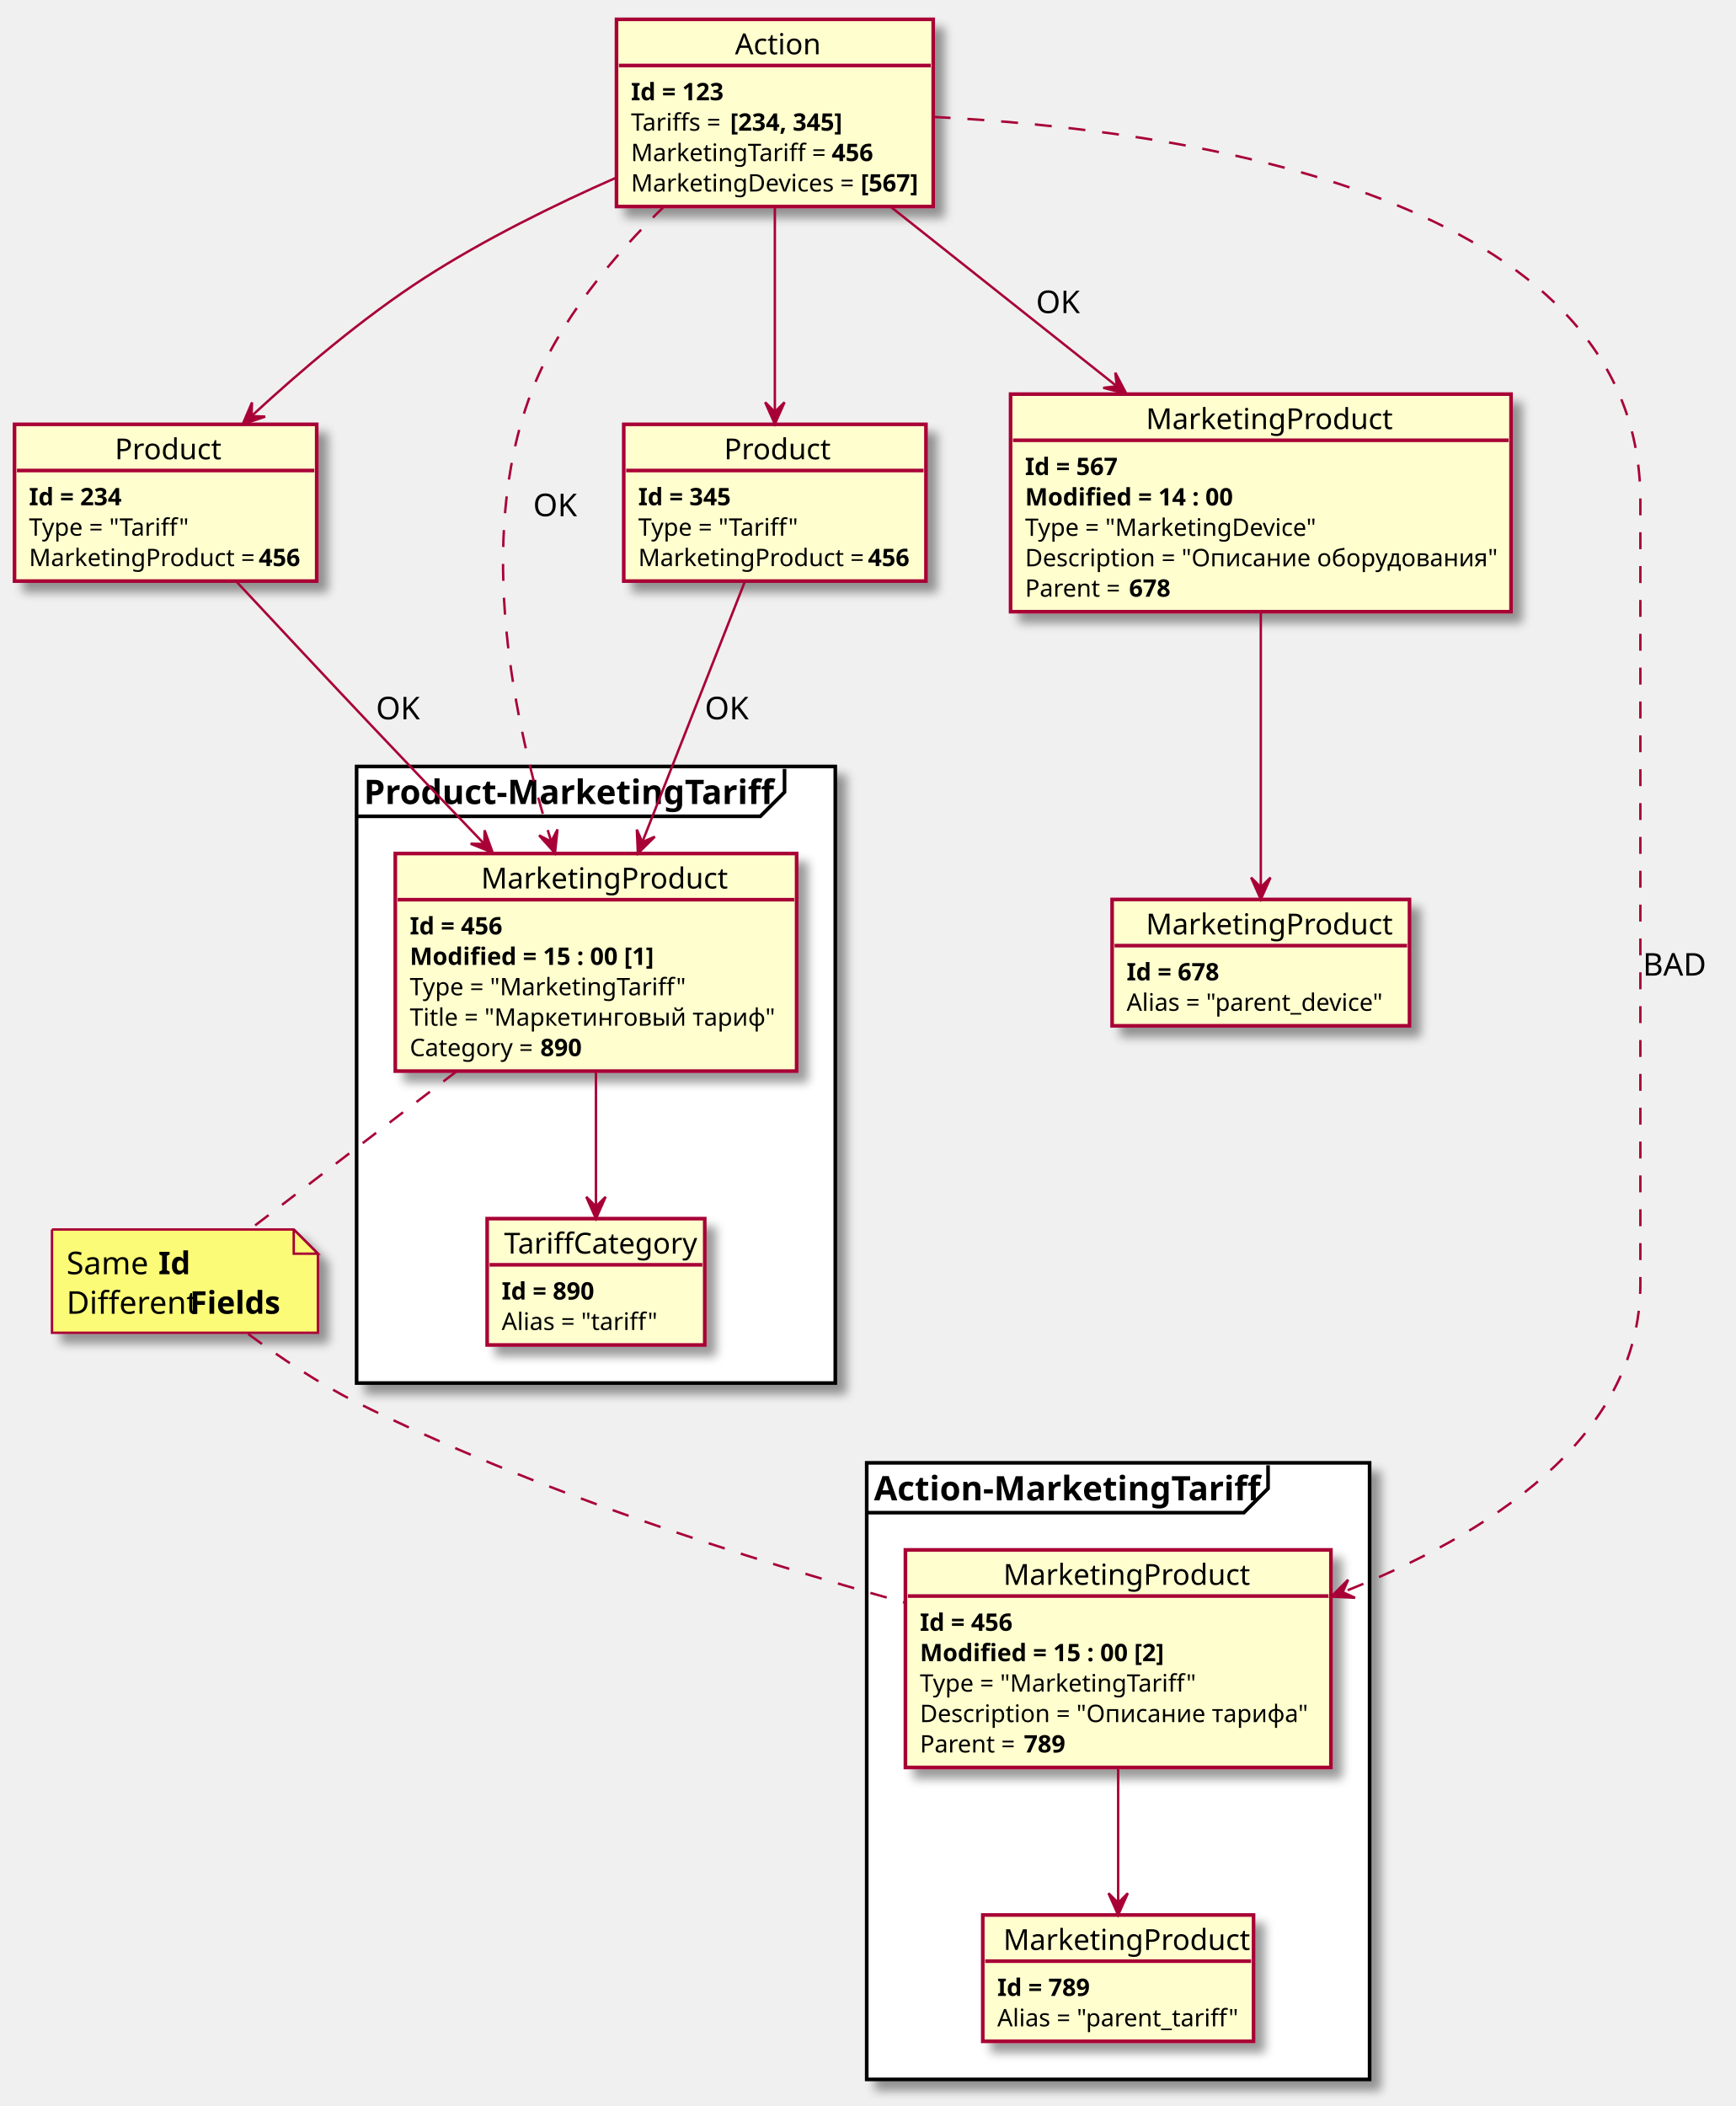
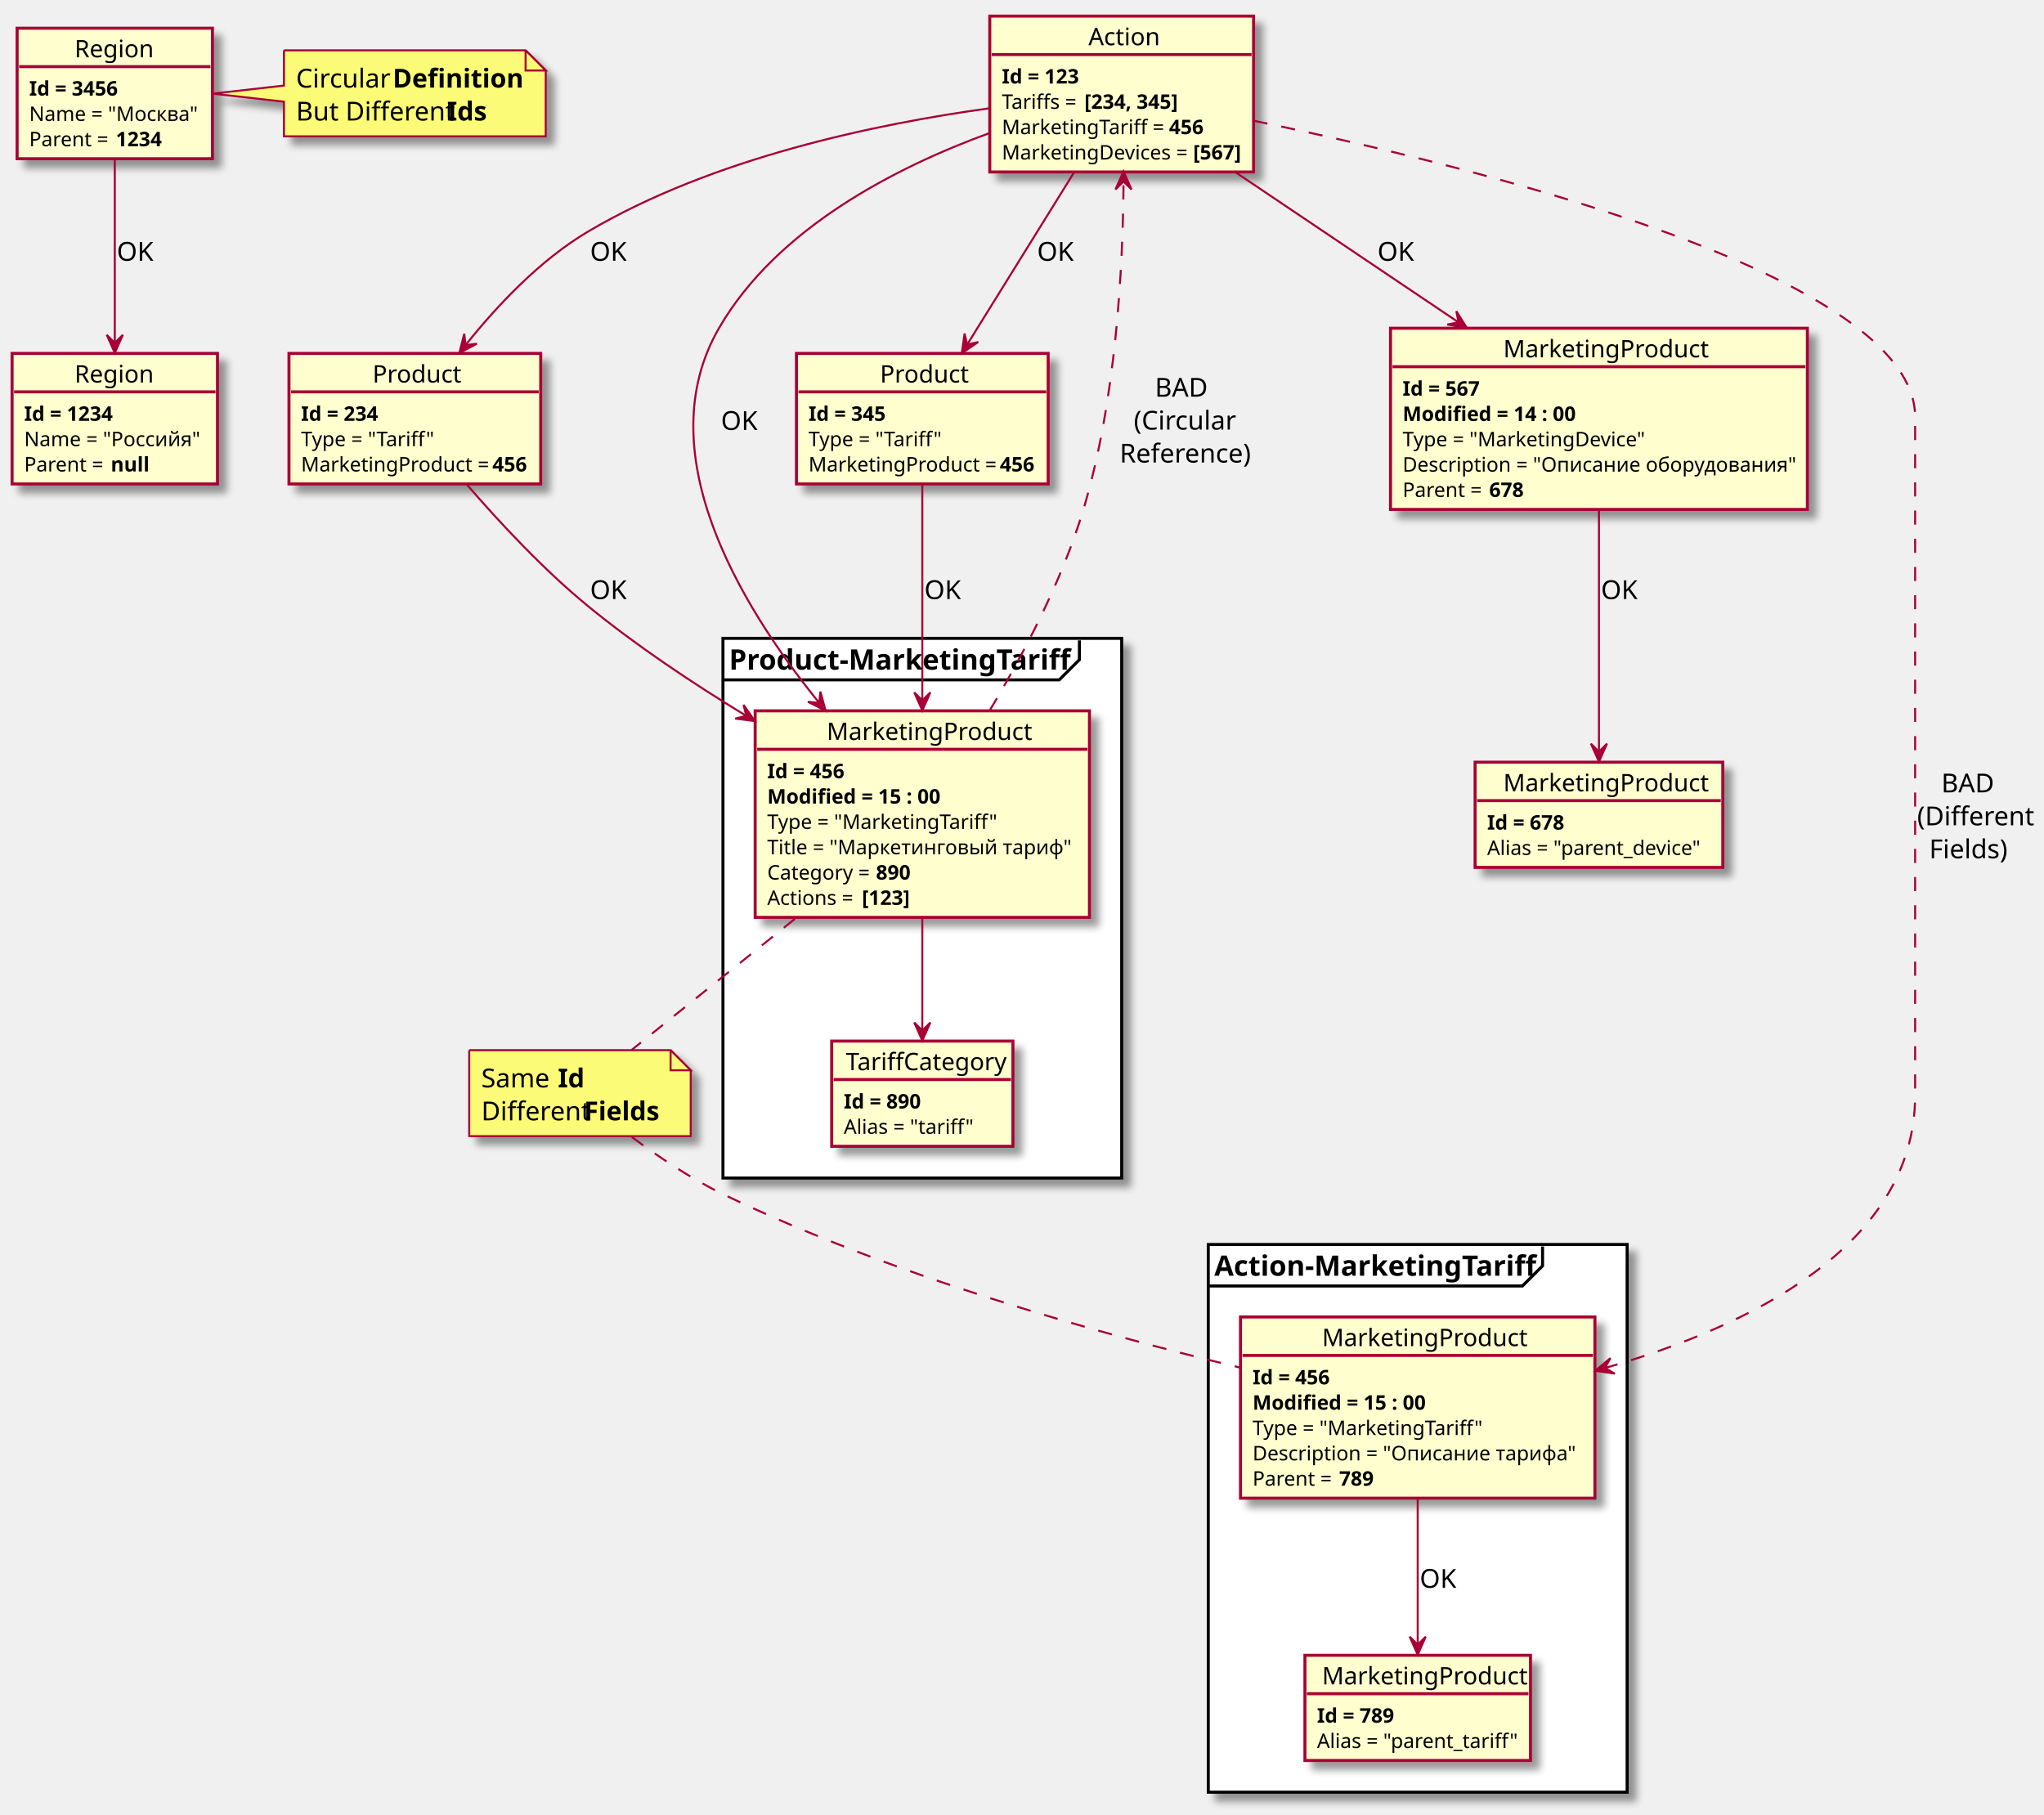
- <svg xmlns="http://www.w3.org/2000/svg" contentScriptType="application/ecmascript" contentStyleType="text/css" height="871px" preserveAspectRatio="none" style="width:718px;height:871px;" version="1.1" viewBox="0 0 718 871" width="718px" zoomAndPan="magnify">
+ <svg xmlns="http://www.w3.org/2000/svg" contentScriptType="application/ecmascript" contentStyleType="text/css" height="901px" preserveAspectRatio="none" style="width:1015px;height:901px;" version="1.1" viewBox="0 0 1015 901" width="1015px" zoomAndPan="magnify">
  <defs>
-     <filter height="300%" id="f1rz0s056oghko" width="300%" x="-1" y="-1">
+     <filter height="300%" id="f2eyh4be5i7hw" width="300%" x="-1" y="-1">
      <feGaussianBlur result="blurOut" stdDeviation="2.0" />
      <feColorMatrix in="blurOut" result="blurOut2" type="matrix" values="0 0 0 0 0 0 0 0 0 0 0 0 0 0 0 0 0 0 .4 0" />
      <feOffset dx="4.0" dy="4.0" in="blurOut2" result="blurOut3" />
      <feBlend in="SourceGraphic" in2="blurOut3" mode="normal" />
    </filter>
  </defs>
  <g>
-     <rect fill="#FFFFFF" filter="url(#f1rz0s056oghko)" height="255" style="stroke: #000000; stroke-width: 1.5;" width="198" x="147.5" y="317" />
-     <path d="M324.5,318 L324.5,327.609 L314.5,337.609 L147.5,337.609 " fill="none" style="stroke: #000000; stroke-width: 1.5;" />
-     <text fill="#000000" font-family="sans-serif" font-size="14" font-weight="bold" lengthAdjust="spacingAndGlyphs" textLength="167" x="150.5" y="332.533">Product-MarketingTariff</text>
-     <rect fill="#FFFFFF" filter="url(#f1rz0s056oghko)" height="255" style="stroke: #000000; stroke-width: 1.5;" width="208" x="358.5" y="605" />
-     <path d="M524.5,606 L524.5,615.609 L514.5,625.609 L358.5,625.609 " fill="none" style="stroke: #000000; stroke-width: 1.5;" />
-     <text fill="#000000" font-family="sans-serif" font-size="14" font-weight="bold" lengthAdjust="spacingAndGlyphs" textLength="156" x="361.5" y="620.533">Action-MarketingTariff</text>
-     <rect fill="#FEFECE" filter="url(#f1rz0s056oghko)" height="89.984" style="stroke: #A80036; stroke-width: 1.5;" width="166" x="163.5" y="353" />
-     <text fill="#000000" font-family="sans-serif" font-size="12" lengthAdjust="spacingAndGlyphs" textLength="95" x="199" y="367.457">MarketingProduct</text>
-     <line style="stroke: #A80036; stroke-width: 1.5;" x1="164.5" x2="328.5" y1="372.094" y2="372.094" />
-     <text fill="#000000" font-family="sans-serif" font-size="10" font-weight="bold" lengthAdjust="spacingAndGlyphs" textLength="39" x="169.5" y="386.475">Id = 456</text>
-     <text fill="#000000" font-family="sans-serif" font-size="10" font-weight="bold" lengthAdjust="spacingAndGlyphs" textLength="102" x="169.5" y="399.053">Modified = 15 : 00 [1]</text>
-     <text fill="#000000" font-family="sans-serif" font-size="10" lengthAdjust="spacingAndGlyphs" textLength="115" x="169.5" y="411.631">Type = "MarketingTariff"</text>
-     <text fill="#000000" font-family="sans-serif" font-size="10" lengthAdjust="spacingAndGlyphs" textLength="154" x="169.5" y="424.209">Title = "Маркетинговый тариф"</text>
-     <text fill="#000000" font-family="sans-serif" font-size="10" lengthAdjust="spacingAndGlyphs" textLength="51" x="169.5" y="436.787">Category =</text>
-     <text fill="#000000" font-family="sans-serif" font-size="10" font-weight="bold" lengthAdjust="spacingAndGlyphs" textLength="18" x="223.5" y="436.787">890</text>
-     <rect fill="#FEFECE" filter="url(#f1rz0s056oghko)" height="52.25" style="stroke: #A80036; stroke-width: 1.5;" width="90" x="201.5" y="504" />
-     <text fill="#000000" font-family="sans-serif" font-size="12" lengthAdjust="spacingAndGlyphs" textLength="76" x="208.5" y="518.457">TariffCategory</text>
-     <line style="stroke: #A80036; stroke-width: 1.5;" x1="202.5" x2="290.5" y1="523.094" y2="523.094" />
-     <text fill="#000000" font-family="sans-serif" font-size="10" font-weight="bold" lengthAdjust="spacingAndGlyphs" textLength="39" x="207.5" y="537.475">Id = 890</text>
-     <text fill="#000000" font-family="sans-serif" font-size="10" lengthAdjust="spacingAndGlyphs" textLength="64" x="207.5" y="550.053">Alias = "tariff"</text>
-     <rect fill="#FEFECE" filter="url(#f1rz0s056oghko)" height="89.984" style="stroke: #A80036; stroke-width: 1.5;" width="176" x="374.5" y="641" />
-     <text fill="#000000" font-family="sans-serif" font-size="12" lengthAdjust="spacingAndGlyphs" textLength="95" x="415" y="655.457">MarketingProduct</text>
-     <line style="stroke: #A80036; stroke-width: 1.5;" x1="375.5" x2="549.5" y1="660.094" y2="660.094" />
-     <text fill="#000000" font-family="sans-serif" font-size="10" font-weight="bold" lengthAdjust="spacingAndGlyphs" textLength="39" x="380.5" y="674.475">Id = 456</text>
-     <text fill="#000000" font-family="sans-serif" font-size="10" font-weight="bold" lengthAdjust="spacingAndGlyphs" textLength="102" x="380.5" y="687.053">Modified = 15 : 00 [2]</text>
-     <text fill="#000000" font-family="sans-serif" font-size="10" lengthAdjust="spacingAndGlyphs" textLength="115" x="380.5" y="699.631">Type = "MarketingTariff"</text>
-     <text fill="#000000" font-family="sans-serif" font-size="10" lengthAdjust="spacingAndGlyphs" textLength="164" x="380.5" y="712.209">Description = "Описание тарифа"</text>
-     <text fill="#000000" font-family="sans-serif" font-size="10" lengthAdjust="spacingAndGlyphs" textLength="40" x="380.5" y="724.787">Parent =</text>
-     <text fill="#000000" font-family="sans-serif" font-size="10" font-weight="bold" lengthAdjust="spacingAndGlyphs" textLength="18" x="423.5" y="724.787">789</text>
-     <rect fill="#FEFECE" filter="url(#f1rz0s056oghko)" height="52.25" style="stroke: #A80036; stroke-width: 1.5;" width="112" x="406.5" y="792" />
-     <text fill="#000000" font-family="sans-serif" font-size="12" lengthAdjust="spacingAndGlyphs" textLength="95" x="415" y="806.457">MarketingProduct</text>
-     <line style="stroke: #A80036; stroke-width: 1.5;" x1="407.5" x2="517.5" y1="811.094" y2="811.094" />
-     <text fill="#000000" font-family="sans-serif" font-size="10" font-weight="bold" lengthAdjust="spacingAndGlyphs" textLength="39" x="412.5" y="825.475">Id = 789</text>
-     <text fill="#000000" font-family="sans-serif" font-size="10" lengthAdjust="spacingAndGlyphs" textLength="100" x="412.5" y="838.053">Alias = "parent_tariff"</text>
-     <rect fill="#FEFECE" filter="url(#f1rz0s056oghko)" height="77.406" style="stroke: #A80036; stroke-width: 1.5;" width="131" x="255" y="8" />
-     <text fill="#000000" font-family="sans-serif" font-size="12" lengthAdjust="spacingAndGlyphs" textLength="33" x="304" y="22.457">Action</text>
-     <line style="stroke: #A80036; stroke-width: 1.5;" x1="256" x2="385" y1="27.094" y2="27.094" />
-     <text fill="#000000" font-family="sans-serif" font-size="10" font-weight="bold" lengthAdjust="spacingAndGlyphs" textLength="39" x="261" y="41.475">Id = 123</text>
-     <text fill="#000000" font-family="sans-serif" font-size="10" lengthAdjust="spacingAndGlyphs" textLength="38" x="261" y="54.053">Tariffs =</text>
-     <text fill="#000000" font-family="sans-serif" font-size="10" font-weight="bold" lengthAdjust="spacingAndGlyphs" textLength="48" x="302" y="54.053">[234, 345]</text>
-     <text fill="#000000" font-family="sans-serif" font-size="10" lengthAdjust="spacingAndGlyphs" textLength="80" x="261" y="66.631">MarketingTariff =</text>
-     <text fill="#000000" font-family="sans-serif" font-size="10" font-weight="bold" lengthAdjust="spacingAndGlyphs" textLength="18" x="344" y="66.631">456</text>
-     <text fill="#000000" font-family="sans-serif" font-size="10" lengthAdjust="spacingAndGlyphs" textLength="92" x="261" y="79.209">MarketingDevices =</text>
-     <text fill="#000000" font-family="sans-serif" font-size="10" font-weight="bold" lengthAdjust="spacingAndGlyphs" textLength="24" x="356" y="79.209">[567]</text>
-     <rect fill="#FEFECE" filter="url(#f1rz0s056oghko)" height="64.828" style="stroke: #A80036; stroke-width: 1.5;" width="125" x="6" y="175.5" />
-     <text fill="#000000" font-family="sans-serif" font-size="12" lengthAdjust="spacingAndGlyphs" textLength="42" x="47.5" y="189.957">Product</text>
-     <line style="stroke: #A80036; stroke-width: 1.5;" x1="7" x2="130" y1="194.594" y2="194.594" />
-     <text fill="#000000" font-family="sans-serif" font-size="10" font-weight="bold" lengthAdjust="spacingAndGlyphs" textLength="39" x="12" y="208.975">Id = 234</text>
-     <text fill="#000000" font-family="sans-serif" font-size="10" lengthAdjust="spacingAndGlyphs" textLength="69" x="12" y="221.553">Type = "Tariff"</text>
-     <text fill="#000000" font-family="sans-serif" font-size="10" lengthAdjust="spacingAndGlyphs" textLength="92" x="12" y="234.131">MarketingProduct =</text>
-     <text fill="#000000" font-family="sans-serif" font-size="10" font-weight="bold" lengthAdjust="spacingAndGlyphs" textLength="18" x="107" y="234.131">456</text>
-     <rect fill="#FEFECE" filter="url(#f1rz0s056oghko)" height="64.828" style="stroke: #A80036; stroke-width: 1.5;" width="125" x="258" y="175.5" />
-     <text fill="#000000" font-family="sans-serif" font-size="12" lengthAdjust="spacingAndGlyphs" textLength="42" x="299.5" y="189.957">Product</text>
-     <line style="stroke: #A80036; stroke-width: 1.5;" x1="259" x2="382" y1="194.594" y2="194.594" />
-     <text fill="#000000" font-family="sans-serif" font-size="10" font-weight="bold" lengthAdjust="spacingAndGlyphs" textLength="39" x="264" y="208.975">Id = 345</text>
-     <text fill="#000000" font-family="sans-serif" font-size="10" lengthAdjust="spacingAndGlyphs" textLength="69" x="264" y="221.553">Type = "Tariff"</text>
-     <text fill="#000000" font-family="sans-serif" font-size="10" lengthAdjust="spacingAndGlyphs" textLength="92" x="264" y="234.131">MarketingProduct =</text>
-     <text fill="#000000" font-family="sans-serif" font-size="10" font-weight="bold" lengthAdjust="spacingAndGlyphs" textLength="18" x="359" y="234.131">456</text>
-     <rect fill="#FEFECE" filter="url(#f1rz0s056oghko)" height="89.984" style="stroke: #A80036; stroke-width: 1.5;" width="207" x="418" y="163" />
-     <text fill="#000000" font-family="sans-serif" font-size="12" lengthAdjust="spacingAndGlyphs" textLength="95" x="474" y="177.457">MarketingProduct</text>
-     <line style="stroke: #A80036; stroke-width: 1.5;" x1="419" x2="624" y1="182.094" y2="182.094" />
-     <text fill="#000000" font-family="sans-serif" font-size="10" font-weight="bold" lengthAdjust="spacingAndGlyphs" textLength="39" x="424" y="196.475">Id = 567</text>
-     <text fill="#000000" font-family="sans-serif" font-size="10" font-weight="bold" lengthAdjust="spacingAndGlyphs" textLength="87" x="424" y="209.053">Modified = 14 : 00</text>
-     <text fill="#000000" font-family="sans-serif" font-size="10" lengthAdjust="spacingAndGlyphs" textLength="123" x="424" y="221.631">Type = "MarketingDevice"</text>
-     <text fill="#000000" font-family="sans-serif" font-size="10" lengthAdjust="spacingAndGlyphs" textLength="195" x="424" y="234.209">Description = "Описание оборудования"</text>
-     <text fill="#000000" font-family="sans-serif" font-size="10" lengthAdjust="spacingAndGlyphs" textLength="40" x="424" y="246.787">Parent =</text>
-     <text fill="#000000" font-family="sans-serif" font-size="10" font-weight="bold" lengthAdjust="spacingAndGlyphs" textLength="18" x="467" y="246.787">678</text>
-     <rect fill="#FEFECE" filter="url(#f1rz0s056oghko)" height="52.25" style="stroke: #A80036; stroke-width: 1.5;" width="123" x="460" y="372" />
-     <text fill="#000000" font-family="sans-serif" font-size="12" lengthAdjust="spacingAndGlyphs" textLength="95" x="474" y="386.457">MarketingProduct</text>
-     <line style="stroke: #A80036; stroke-width: 1.5;" x1="461" x2="582" y1="391.094" y2="391.094" />
-     <text fill="#000000" font-family="sans-serif" font-size="10" font-weight="bold" lengthAdjust="spacingAndGlyphs" textLength="39" x="466" y="405.475">Id = 678</text>
-     <text fill="#000000" font-family="sans-serif" font-size="10" lengthAdjust="spacingAndGlyphs" textLength="111" x="466" y="418.053">Alias = "parent_device"</text>
-     <path d="M21.5,508.5 L21.5,551.203 L131.5,551.203 L131.5,518.5 L121.5,508.5 L21.5,508.5 " fill="#FBFB77" filter="url(#f1rz0s056oghko)" style="stroke: #A80036; stroke-width: 1.0;" />
-     <path d="M121.5,508.5 L121.5,518.5 L131.5,518.5 L121.5,508.5 " fill="#FBFB77" style="stroke: #A80036; stroke-width: 1.0;" />
-     <text fill="#000000" font-family="sans-serif" font-size="13" lengthAdjust="spacingAndGlyphs" textLength="34" x="27.5" y="526.995">Same</text>
-     <text fill="#000000" font-family="sans-serif" font-size="13" font-weight="bold" lengthAdjust="spacingAndGlyphs" textLength="12" x="65.5" y="526.995">Id</text>
-     <text fill="#000000" font-family="sans-serif" font-size="13" lengthAdjust="spacingAndGlyphs" textLength="47" x="27.5" y="543.347">Different</text>
-     <text fill="#000000" font-family="sans-serif" font-size="13" font-weight="bold" lengthAdjust="spacingAndGlyphs" textLength="38" x="78.5" y="543.347">Fields</text>
-     <path d="M254.968,73.432 C229.345,84.729 200.234,99.044 175.5,115 C150.024,131.435 124.175,153.478 104.266,171.868 " fill="none" id="Action-Tariff1" style="stroke: #A80036; stroke-width: 1.0;" />
-     <polygon fill="#A80036" points="100.366,175.494,109.681,172.297,104.028,172.09,104.235,166.437,100.366,175.494" style="stroke: #A80036; stroke-width: 1.0;" />
-     <path d="M320.5,85.299 C320.5,110.929 320.5,144.639 320.5,170.08 " fill="none" id="Action-Tariff2" style="stroke: #A80036; stroke-width: 1.0;" />
-     <polygon fill="#A80036" points="320.5,175.378,324.5,166.378,320.5,170.378,316.5,166.378,320.5,175.378" style="stroke: #A80036; stroke-width: 1.0;" />
-     <path d="M275.051,85.065 C253.824,105.6 230.785,132.951 219.5,163 C196.634,223.886 212.599,299.432 227.973,347.926 " fill="none" id="Action-MarketingTariff" style="stroke: #A80036; stroke-width: 1.0; stroke-dasharray: 7.0,7.0;" />
-     <polygon fill="#A80036" points="229.553,352.824,230.598,343.031,228.019,348.065,222.984,345.486,229.553,352.824" style="stroke: #A80036; stroke-width: 1.0;" />
-     <text fill="#000000" font-family="sans-serif" font-size="13" lengthAdjust="spacingAndGlyphs" textLength="19" x="220.5" y="213.495">OK</text>
-     <path d="M386.163,48.367 C489.514,53.589 678.5,80.441 678.5,207 C678.5,207 678.5,207 678.5,531 C678.5,595.394 614.067,635.386 555.584,658.423 " fill="none" id="Action-MarketingTariff1" style="stroke: #A80036; stroke-width: 1.0; stroke-dasharray: 7.0,7.0;" />
-     <polygon fill="#A80036" points="550.667,660.326,560.504,660.806,555.33,658.52,557.615,653.346,550.667,660.326" style="stroke: #A80036; stroke-width: 1.0;" />
-     <text fill="#000000" font-family="sans-serif" font-size="13" lengthAdjust="spacingAndGlyphs" textLength="27" x="679.5" y="403.495">BAD</text>
-     <path d="M97.858,240.6 C114.434,258.393 135.563,280.992 154.5,301 C169.275,316.61 185.472,333.565 200.103,348.82 " fill="none" id="Tariff1-MarketingTariff" style="stroke: #A80036; stroke-width: 1.0;" />
-     <polygon fill="#A80036" points="203.787,352.661,200.444,343.397,200.326,349.053,194.67,348.935,203.787,352.661" style="stroke: #A80036; stroke-width: 1.0;" />
-     <text fill="#000000" font-family="sans-serif" font-size="13" lengthAdjust="spacingAndGlyphs" textLength="19" x="155.5" y="297.495">OK</text>
-     <path d="M307.947,240.892 C296.392,270.247 279.079,314.231 265.773,348.037 " fill="none" id="Tariff2-MarketingTariff" style="stroke: #A80036; stroke-width: 1.0;" />
-     <polygon fill="#A80036" points="263.839,352.948,270.857,346.038,265.67,348.295,263.413,343.108,263.839,352.948" style="stroke: #A80036; stroke-width: 1.0;" />
-     <text fill="#000000" font-family="sans-serif" font-size="13" lengthAdjust="spacingAndGlyphs" textLength="19" x="291.5" y="297.495">OK</text>
-     <path d="M367.88,85.097 C395.982,107.397 431.861,135.868 461.876,159.686 " fill="none" id="Action-MarketingDevice" style="stroke: #A80036; stroke-width: 1.0;" />
-     <polygon fill="#A80036" points="465.882,162.865,461.319,154.137,461.965,159.757,456.346,160.404,465.882,162.865" style="stroke: #A80036; stroke-width: 1.0;" />
-     <text fill="#000000" font-family="sans-serif" font-size="13" lengthAdjust="spacingAndGlyphs" textLength="19" x="428.5" y="129.495">OK</text>
-     <path d="M246.5,443.012 C246.5,461.436 246.5,482.381 246.5,498.986 " fill="none" id="MarketingTariff-TariffCategory" style="stroke: #A80036; stroke-width: 1.0;" />
-     <polygon fill="#A80036" points="246.5,503.992,250.5,494.992,246.5,498.992,242.5,494.992,246.5,503.992" style="stroke: #A80036; stroke-width: 1.0;" />
-     <path d="M521.5,253.078 C521.5,288.062 521.5,336.044 521.5,366.789 " fill="none" id="MarketingDevice-MarketingDeviceParent" style="stroke: #A80036; stroke-width: 1.0;" />
-     <polygon fill="#A80036" points="521.5,371.946,525.5,362.946,521.5,366.946,517.5,362.946,521.5,371.946" style="stroke: #A80036; stroke-width: 1.0;" />
-     <path d="M462.5,731.012 C462.5,749.436 462.5,770.381 462.5,786.986 " fill="none" id="MarketingTariff1-MarketingTariffParent" style="stroke: #A80036; stroke-width: 1.0;" />
-     <polygon fill="#A80036" points="462.5,791.992,466.5,782.992,462.5,786.992,458.5,782.992,462.5,791.992" style="stroke: #A80036; stroke-width: 1.0;" />
-     <path d="M188.946,443.012 C160.048,465.11 126.41,490.834 103.507,508.347 " fill="none" id="MarketingTariff-Note" style="stroke: #A80036; stroke-width: 1.0; stroke-dasharray: 7.0,7.0;" />
-     <path d="M102.698,551.73 C115.644,561.268 131.821,572.175 147.5,580 C220.742,616.554 309.65,644.862 374.309,662.825 " fill="none" id="Note-MarketingTariff1" style="stroke: #A80036; stroke-width: 1.0; stroke-dasharray: 7.0,7.0;" />
+     <rect fill="#FFFFFF" filter="url(#f2eyh4be5i7hw)" height="268" style="stroke: #000000; stroke-width: 1.5;" width="198" x="359" y="317" />
+     <path d="M536,318 L536,327.609 L526,337.609 L359,337.609 " fill="none" style="stroke: #000000; stroke-width: 1.5;" />
+     <text fill="#000000" font-family="sans-serif" font-size="14" font-weight="bold" lengthAdjust="spacingAndGlyphs" textLength="167" x="362" y="332.533">Product-MarketingTariff</text>
+     <rect fill="#FFFFFF" filter="url(#f2eyh4be5i7hw)" height="272" style="stroke: #000000; stroke-width: 1.5;" width="208" x="600" y="618" />
+     <path d="M766,619 L766,628.609 L756,638.609 L600,638.609 " fill="none" style="stroke: #000000; stroke-width: 1.5;" />
+     <text fill="#000000" font-family="sans-serif" font-size="14" font-weight="bold" lengthAdjust="spacingAndGlyphs" textLength="156" x="603" y="633.533">Action-MarketingTariff</text>
+     <rect fill="#FEFECE" filter="url(#f2eyh4be5i7hw)" height="102.562" style="stroke: #A80036; stroke-width: 1.5;" width="166" x="375" y="353" />
+     <text fill="#000000" font-family="sans-serif" font-size="12" lengthAdjust="spacingAndGlyphs" textLength="95" x="410.5" y="367.457">MarketingProduct</text>
+     <line style="stroke: #A80036; stroke-width: 1.5;" x1="376" x2="540" y1="372.094" y2="372.094" />
+     <text fill="#000000" font-family="sans-serif" font-size="10" font-weight="bold" lengthAdjust="spacingAndGlyphs" textLength="39" x="381" y="386.475">Id = 456</text>
+     <text fill="#000000" font-family="sans-serif" font-size="10" font-weight="bold" lengthAdjust="spacingAndGlyphs" textLength="87" x="381" y="399.053">Modified = 15 : 00</text>
+     <text fill="#000000" font-family="sans-serif" font-size="10" lengthAdjust="spacingAndGlyphs" textLength="115" x="381" y="411.631">Type = "MarketingTariff"</text>
+     <text fill="#000000" font-family="sans-serif" font-size="10" lengthAdjust="spacingAndGlyphs" textLength="154" x="381" y="424.209">Title = "Маркетинговый тариф"</text>
+     <text fill="#000000" font-family="sans-serif" font-size="10" lengthAdjust="spacingAndGlyphs" textLength="51" x="381" y="436.787">Category =</text>
+     <text fill="#000000" font-family="sans-serif" font-size="10" font-weight="bold" lengthAdjust="spacingAndGlyphs" textLength="18" x="435" y="436.787">890</text>
+     <text fill="#000000" font-family="sans-serif" font-size="10" lengthAdjust="spacingAndGlyphs" textLength="44" x="381" y="449.365">Actions =</text>
+     <text fill="#000000" font-family="sans-serif" font-size="10" font-weight="bold" lengthAdjust="spacingAndGlyphs" textLength="24" x="428" y="449.365">[123]</text>
+     <rect fill="#FEFECE" filter="url(#f2eyh4be5i7hw)" height="52.25" style="stroke: #A80036; stroke-width: 1.5;" width="90" x="413" y="517" />
+     <text fill="#000000" font-family="sans-serif" font-size="12" lengthAdjust="spacingAndGlyphs" textLength="76" x="420" y="531.457">TariffCategory</text>
+     <line style="stroke: #A80036; stroke-width: 1.5;" x1="414" x2="502" y1="536.094" y2="536.094" />
+     <text fill="#000000" font-family="sans-serif" font-size="10" font-weight="bold" lengthAdjust="spacingAndGlyphs" textLength="39" x="419" y="550.475">Id = 890</text>
+     <text fill="#000000" font-family="sans-serif" font-size="10" lengthAdjust="spacingAndGlyphs" textLength="64" x="419" y="563.053">Alias = "tariff"</text>
+     <rect fill="#FEFECE" filter="url(#f2eyh4be5i7hw)" height="89.984" style="stroke: #A80036; stroke-width: 1.5;" width="176" x="616" y="654" />
+     <text fill="#000000" font-family="sans-serif" font-size="12" lengthAdjust="spacingAndGlyphs" textLength="95" x="656.5" y="668.457">MarketingProduct</text>
+     <line style="stroke: #A80036; stroke-width: 1.5;" x1="617" x2="791" y1="673.094" y2="673.094" />
+     <text fill="#000000" font-family="sans-serif" font-size="10" font-weight="bold" lengthAdjust="spacingAndGlyphs" textLength="39" x="622" y="687.475">Id = 456</text>
+     <text fill="#000000" font-family="sans-serif" font-size="10" font-weight="bold" lengthAdjust="spacingAndGlyphs" textLength="87" x="622" y="700.053">Modified = 15 : 00</text>
+     <text fill="#000000" font-family="sans-serif" font-size="10" lengthAdjust="spacingAndGlyphs" textLength="115" x="622" y="712.631">Type = "MarketingTariff"</text>
+     <text fill="#000000" font-family="sans-serif" font-size="10" lengthAdjust="spacingAndGlyphs" textLength="164" x="622" y="725.209">Description = "Описание тарифа"</text>
+     <text fill="#000000" font-family="sans-serif" font-size="10" lengthAdjust="spacingAndGlyphs" textLength="40" x="622" y="737.787">Parent =</text>
+     <text fill="#000000" font-family="sans-serif" font-size="10" font-weight="bold" lengthAdjust="spacingAndGlyphs" textLength="18" x="665" y="737.787">789</text>
+     <rect fill="#FEFECE" filter="url(#f2eyh4be5i7hw)" height="52.25" style="stroke: #A80036; stroke-width: 1.5;" width="112" x="648" y="822" />
+     <text fill="#000000" font-family="sans-serif" font-size="12" lengthAdjust="spacingAndGlyphs" textLength="95" x="656.5" y="836.457">MarketingProduct</text>
+     <line style="stroke: #A80036; stroke-width: 1.5;" x1="649" x2="759" y1="841.094" y2="841.094" />
+     <text fill="#000000" font-family="sans-serif" font-size="10" font-weight="bold" lengthAdjust="spacingAndGlyphs" textLength="39" x="654" y="855.475">Id = 789</text>
+     <text fill="#000000" font-family="sans-serif" font-size="10" lengthAdjust="spacingAndGlyphs" textLength="100" x="654" y="868.053">Alias = "parent_tariff"</text>
+     <rect fill="#FEFECE" filter="url(#f2eyh4be5i7hw)" height="77.406" style="stroke: #A80036; stroke-width: 1.5;" width="131" x="491.5" y="8" />
+     <text fill="#000000" font-family="sans-serif" font-size="12" lengthAdjust="spacingAndGlyphs" textLength="33" x="540.5" y="22.457">Action</text>
+     <line style="stroke: #A80036; stroke-width: 1.5;" x1="492.5" x2="621.5" y1="27.094" y2="27.094" />
+     <text fill="#000000" font-family="sans-serif" font-size="10" font-weight="bold" lengthAdjust="spacingAndGlyphs" textLength="39" x="497.5" y="41.475">Id = 123</text>
+     <text fill="#000000" font-family="sans-serif" font-size="10" lengthAdjust="spacingAndGlyphs" textLength="38" x="497.5" y="54.053">Tariffs =</text>
+     <text fill="#000000" font-family="sans-serif" font-size="10" font-weight="bold" lengthAdjust="spacingAndGlyphs" textLength="48" x="538.5" y="54.053">[234, 345]</text>
+     <text fill="#000000" font-family="sans-serif" font-size="10" lengthAdjust="spacingAndGlyphs" textLength="80" x="497.5" y="66.631">MarketingTariff =</text>
+     <text fill="#000000" font-family="sans-serif" font-size="10" font-weight="bold" lengthAdjust="spacingAndGlyphs" textLength="18" x="580.5" y="66.631">456</text>
+     <text fill="#000000" font-family="sans-serif" font-size="10" lengthAdjust="spacingAndGlyphs" textLength="92" x="497.5" y="79.209">MarketingDevices =</text>
+     <text fill="#000000" font-family="sans-serif" font-size="10" font-weight="bold" lengthAdjust="spacingAndGlyphs" textLength="24" x="592.5" y="79.209">[567]</text>
+     <rect fill="#FEFECE" filter="url(#f2eyh4be5i7hw)" height="64.828" style="stroke: #A80036; stroke-width: 1.5;" width="125" x="143.5" y="175.5" />
+     <text fill="#000000" font-family="sans-serif" font-size="12" lengthAdjust="spacingAndGlyphs" textLength="42" x="185" y="189.957">Product</text>
+     <line style="stroke: #A80036; stroke-width: 1.5;" x1="144.5" x2="267.5" y1="194.594" y2="194.594" />
+     <text fill="#000000" font-family="sans-serif" font-size="10" font-weight="bold" lengthAdjust="spacingAndGlyphs" textLength="39" x="149.5" y="208.975">Id = 234</text>
+     <text fill="#000000" font-family="sans-serif" font-size="10" lengthAdjust="spacingAndGlyphs" textLength="69" x="149.5" y="221.553">Type = "Tariff"</text>
+     <text fill="#000000" font-family="sans-serif" font-size="10" lengthAdjust="spacingAndGlyphs" textLength="92" x="149.5" y="234.131">MarketingProduct =</text>
+     <text fill="#000000" font-family="sans-serif" font-size="10" font-weight="bold" lengthAdjust="spacingAndGlyphs" textLength="18" x="244.5" y="234.131">456</text>
+     <rect fill="#FEFECE" filter="url(#f2eyh4be5i7hw)" height="64.828" style="stroke: #A80036; stroke-width: 1.5;" width="125" x="395.5" y="175.5" />
+     <text fill="#000000" font-family="sans-serif" font-size="12" lengthAdjust="spacingAndGlyphs" textLength="42" x="437" y="189.957">Product</text>
+     <line style="stroke: #A80036; stroke-width: 1.5;" x1="396.5" x2="519.5" y1="194.594" y2="194.594" />
+     <text fill="#000000" font-family="sans-serif" font-size="10" font-weight="bold" lengthAdjust="spacingAndGlyphs" textLength="39" x="401.5" y="208.975">Id = 345</text>
+     <text fill="#000000" font-family="sans-serif" font-size="10" lengthAdjust="spacingAndGlyphs" textLength="69" x="401.5" y="221.553">Type = "Tariff"</text>
+     <text fill="#000000" font-family="sans-serif" font-size="10" lengthAdjust="spacingAndGlyphs" textLength="92" x="401.5" y="234.131">MarketingProduct =</text>
+     <text fill="#000000" font-family="sans-serif" font-size="10" font-weight="bold" lengthAdjust="spacingAndGlyphs" textLength="18" x="496.5" y="234.131">456</text>
+     <rect fill="#FEFECE" filter="url(#f2eyh4be5i7hw)" height="89.984" style="stroke: #A80036; stroke-width: 1.5;" width="207" x="690.5" y="163" />
+     <text fill="#000000" font-family="sans-serif" font-size="12" lengthAdjust="spacingAndGlyphs" textLength="95" x="746.5" y="177.457">MarketingProduct</text>
+     <line style="stroke: #A80036; stroke-width: 1.5;" x1="691.5" x2="896.5" y1="182.094" y2="182.094" />
+     <text fill="#000000" font-family="sans-serif" font-size="10" font-weight="bold" lengthAdjust="spacingAndGlyphs" textLength="39" x="696.5" y="196.475">Id = 567</text>
+     <text fill="#000000" font-family="sans-serif" font-size="10" font-weight="bold" lengthAdjust="spacingAndGlyphs" textLength="87" x="696.5" y="209.053">Modified = 14 : 00</text>
+     <text fill="#000000" font-family="sans-serif" font-size="10" lengthAdjust="spacingAndGlyphs" textLength="123" x="696.5" y="221.631">Type = "MarketingDevice"</text>
+     <text fill="#000000" font-family="sans-serif" font-size="10" lengthAdjust="spacingAndGlyphs" textLength="195" x="696.5" y="234.209">Description = "Описание оборудования"</text>
+     <text fill="#000000" font-family="sans-serif" font-size="10" lengthAdjust="spacingAndGlyphs" textLength="40" x="696.5" y="246.787">Parent =</text>
+     <text fill="#000000" font-family="sans-serif" font-size="10" font-weight="bold" lengthAdjust="spacingAndGlyphs" textLength="18" x="739.5" y="246.787">678</text>
+     <rect fill="#FEFECE" filter="url(#f2eyh4be5i7hw)" height="52.25" style="stroke: #A80036; stroke-width: 1.5;" width="123" x="732.5" y="378.5" />
+     <text fill="#000000" font-family="sans-serif" font-size="12" lengthAdjust="spacingAndGlyphs" textLength="95" x="746.5" y="392.957">MarketingProduct</text>
+     <line style="stroke: #A80036; stroke-width: 1.5;" x1="733.5" x2="854.5" y1="397.594" y2="397.594" />
+     <text fill="#000000" font-family="sans-serif" font-size="10" font-weight="bold" lengthAdjust="spacingAndGlyphs" textLength="39" x="738.5" y="411.975">Id = 678</text>
+     <text fill="#000000" font-family="sans-serif" font-size="10" lengthAdjust="spacingAndGlyphs" textLength="111" x="738.5" y="424.553">Alias = "parent_device"</text>
+     <path d="M233,521.5 L233,564.203 L343,564.203 L343,531.5 L333,521.5 L233,521.5 " fill="#FBFB77" filter="url(#f2eyh4be5i7hw)" style="stroke: #A80036; stroke-width: 1.0;" />
+     <path d="M333,521.5 L333,531.5 L343,531.5 L333,521.5 " fill="#FBFB77" style="stroke: #A80036; stroke-width: 1.0;" />
+     <text fill="#000000" font-family="sans-serif" font-size="13" lengthAdjust="spacingAndGlyphs" textLength="34" x="239" y="539.995">Same</text>
+     <text fill="#000000" font-family="sans-serif" font-size="13" font-weight="bold" lengthAdjust="spacingAndGlyphs" textLength="12" x="277" y="539.995">Id</text>
+     <text fill="#000000" font-family="sans-serif" font-size="13" lengthAdjust="spacingAndGlyphs" textLength="47" x="239" y="556.347">Different</text>
+     <text fill="#000000" font-family="sans-serif" font-size="13" font-weight="bold" lengthAdjust="spacingAndGlyphs" textLength="38" x="290" y="556.347">Fields</text>
+     <rect fill="#FEFECE" filter="url(#f2eyh4be5i7hw)" height="64.828" style="stroke: #A80036; stroke-width: 1.5;" width="102" x="6" y="175.5" />
+     <text fill="#000000" font-family="sans-serif" font-size="12" lengthAdjust="spacingAndGlyphs" textLength="40" x="37" y="189.957">Region</text>
+     <line style="stroke: #A80036; stroke-width: 1.5;" x1="7" x2="107" y1="194.594" y2="194.594" />
+     <text fill="#000000" font-family="sans-serif" font-size="10" font-weight="bold" lengthAdjust="spacingAndGlyphs" textLength="45" x="12" y="208.975">Id = 1234</text>
+     <text fill="#000000" font-family="sans-serif" font-size="10" lengthAdjust="spacingAndGlyphs" textLength="90" x="12" y="221.553">Name = "Российя"</text>
+     <text fill="#000000" font-family="sans-serif" font-size="10" lengthAdjust="spacingAndGlyphs" textLength="40" x="12" y="234.131">Parent =</text>
+     <text fill="#000000" font-family="sans-serif" font-size="10" font-weight="bold" lengthAdjust="spacingAndGlyphs" textLength="18" x="55" y="234.131">null</text>
+     <rect fill="#FEFECE" filter="url(#f2eyh4be5i7hw)" height="64.828" style="stroke: #A80036; stroke-width: 1.5;" width="97" x="8.5" y="14" />
+     <text fill="#000000" font-family="sans-serif" font-size="12" lengthAdjust="spacingAndGlyphs" textLength="40" x="37" y="28.457">Region</text>
+     <line style="stroke: #A80036; stroke-width: 1.5;" x1="9.5" x2="104.5" y1="33.094" y2="33.094" />
+     <text fill="#000000" font-family="sans-serif" font-size="10" font-weight="bold" lengthAdjust="spacingAndGlyphs" textLength="45" x="14.5" y="47.475">Id = 3456</text>
+     <text fill="#000000" font-family="sans-serif" font-size="10" lengthAdjust="spacingAndGlyphs" textLength="85" x="14.5" y="60.053">Name = "Москва"</text>
+     <text fill="#000000" font-family="sans-serif" font-size="10" lengthAdjust="spacingAndGlyphs" textLength="40" x="14.5" y="72.631">Parent =</text>
+     <text fill="#000000" font-family="sans-serif" font-size="10" font-weight="bold" lengthAdjust="spacingAndGlyphs" textLength="24" x="57.5" y="72.631">1234</text>
+     <path d="M141,25 L141,42.5 L105.6,46.5 L141,50.5 L141,67.703 A0,0 0 0 0 141,67.703 L271,67.703 A0,0 0 0 0 271,67.703 L271,35 L261,25 L141,25 A0,0 0 0 0 141,25 " fill="#FBFB77" filter="url(#f2eyh4be5i7hw)" style="stroke: #A80036; stroke-width: 1.0;" />
+     <path d="M261,25 L261,35 L271,35 L261,25 " fill="#FBFB77" style="stroke: #A80036; stroke-width: 1.0;" />
+     <text fill="#000000" font-family="sans-serif" font-size="13" lengthAdjust="spacingAndGlyphs" textLength="44" x="147" y="43.495">Circular</text>
+     <text fill="#000000" font-family="sans-serif" font-size="13" font-weight="bold" lengthAdjust="spacingAndGlyphs" textLength="61" x="195" y="43.495">Definition</text>
+     <text fill="#000000" font-family="sans-serif" font-size="13" lengthAdjust="spacingAndGlyphs" textLength="71" x="147" y="59.847">But Different</text>
+     <text fill="#000000" font-family="sans-serif" font-size="13" font-weight="bold" lengthAdjust="spacingAndGlyphs" textLength="18" x="222" y="59.847">Ids</text>
+     <path d="M491.246,53.79 C435.079,61.515 353.801,78.436 292,115 C268.208,129.076 246.939,151.69 231.505,170.974 " fill="none" id="Action-Tariff1" style="stroke: #A80036; stroke-width: 1.0;" />
+     <polygon fill="#A80036" points="228.105,175.288,236.817,170.694,231.2,171.361,230.533,165.743,228.105,175.288" style="stroke: #A80036; stroke-width: 1.0;" />
+     <text fill="#000000" font-family="sans-serif" font-size="13" lengthAdjust="spacingAndGlyphs" textLength="19" x="293" y="129.495">OK</text>
+     <path d="M533.538,85.299 C517.431,111.25 496.181,145.486 480.324,171.034 " fill="none" id="Action-Tariff2" style="stroke: #A80036; stroke-width: 1.0;" />
+     <polygon fill="#A80036" points="477.628,175.378,485.772,169.84,480.264,171.13,478.975,165.622,477.628,175.378" style="stroke: #A80036; stroke-width: 1.0;" />
+     <text fill="#000000" font-family="sans-serif" font-size="13" lengthAdjust="spacingAndGlyphs" textLength="19" x="515" y="129.495">OK</text>
+     <path d="M491.254,66.119 C444.712,83.123 385.666,113.342 357,163 C321.985,223.655 366.136,298.796 406.582,348.784 " fill="none" id="Action-MarketingTariff" style="stroke: #A80036; stroke-width: 1.0;" />
+     <polygon fill="#A80036" points="409.982,352.939,407.38,343.44,406.816,349.069,401.188,348.505,409.982,352.939" style="stroke: #A80036; stroke-width: 1.0;" />
+     <text fill="#000000" font-family="sans-serif" font-size="13" lengthAdjust="spacingAndGlyphs" textLength="19" x="358" y="213.495">OK</text>
+     <path d="M491.495,352.765 C508.396,324.565 527.494,288.156 538,253 C554.315,198.405 557.692,132.334 557.909,90.115 " fill="none" id="MarketingTariff-Action" style="stroke: #A80036; stroke-width: 1.0; stroke-dasharray: 7.0,7.0;" />
+     <polygon fill="#A80036" points="557.921,85.087,553.9,94.078,557.91,90.087,561.9,94.096,557.921,85.087" style="stroke: #A80036; stroke-width: 1.0;" />
+     <text fill="#000000" font-family="sans-serif" font-size="13" lengthAdjust="spacingAndGlyphs" textLength="27" x="573.5" y="196.995">BAD</text>
+     <text fill="#000000" font-family="sans-serif" font-size="13" lengthAdjust="spacingAndGlyphs" textLength="48" x="563" y="213.347">(Circular</text>
+     <text fill="#000000" font-family="sans-serif" font-size="13" lengthAdjust="spacingAndGlyphs" textLength="62" x="556" y="229.698">Reference)</text>
+     <path d="M622.503,59.951 C734.539,83.134 951,136.987 951,207 C951,207 951,207 951,544 C951,619.381 867.135,659.202 797.141,679.31 " fill="none" id="Action-MarketingTariff1" style="stroke: #A80036; stroke-width: 1.0; stroke-dasharray: 7.0,7.0;" />
+     <polygon fill="#A80036" points="792.127,680.724,801.875,682.131,796.939,679.367,799.704,674.432,792.127,680.724" style="stroke: #A80036; stroke-width: 1.0;" />
+     <text fill="#000000" font-family="sans-serif" font-size="13" lengthAdjust="spacingAndGlyphs" textLength="27" x="964" y="393.495">BAD</text>
+     <text fill="#000000" font-family="sans-serif" font-size="13" lengthAdjust="spacingAndGlyphs" textLength="51" x="952" y="409.847">(Different</text>
+     <text fill="#000000" font-family="sans-serif" font-size="13" lengthAdjust="spacingAndGlyphs" textLength="39" x="958" y="426.198">Fields)</text>
+     <path d="M232.01,240.835 C248.175,259.55 270.009,282.993 292,301 C316.03,320.677 344.142,339.408 370.33,355.347 " fill="none" id="Tariff1-MarketingTariff" style="stroke: #A80036; stroke-width: 1.0;" />
+     <polygon fill="#A80036" points="374.855,358.084,369.226,350.002,370.577,355.495,365.084,356.846,374.855,358.084" style="stroke: #A80036; stroke-width: 1.0;" />
+     <text fill="#000000" font-family="sans-serif" font-size="13" lengthAdjust="spacingAndGlyphs" textLength="19" x="293" y="297.495">OK</text>
+     <path d="M458,240.683 C458,269.615 458,313.041 458,347.77 " fill="none" id="Tariff2-MarketingTariff" style="stroke: #A80036; stroke-width: 1.0;" />
+     <polygon fill="#A80036" points="458,352.828,462,343.828,458,347.828,454,343.828,458,352.828" style="stroke: #A80036; stroke-width: 1.0;" />
+     <text fill="#000000" font-family="sans-serif" font-size="13" lengthAdjust="spacingAndGlyphs" textLength="19" x="459" y="297.495">OK</text>
+     <path d="M612.866,85.097 C646.136,107.488 688.651,136.101 724.13,159.978 " fill="none" id="Action-MarketingDevice" style="stroke: #A80036; stroke-width: 1.0;" />
+     <polygon fill="#A80036" points="728.42,162.865,723.187,154.521,724.272,160.073,718.72,161.158,728.42,162.865" style="stroke: #A80036; stroke-width: 1.0;" />
+     <text fill="#000000" font-family="sans-serif" font-size="13" lengthAdjust="spacingAndGlyphs" textLength="19" x="684" y="129.495">OK</text>
+     <path d="M458,456.328 C458,474.851 458,495.209 458,511.431 " fill="none" id="MarketingTariff-TariffCategory" style="stroke: #A80036; stroke-width: 1.0;" />
+     <polygon fill="#A80036" points="458,516.765,462,507.765,458,511.765,454,507.765,458,516.765" style="stroke: #A80036; stroke-width: 1.0;" />
+     <path d="M794,253.135 C794,289.688 794,340.684 794,372.891 " fill="none" id="MarketingDevice-MarketingDeviceParent" style="stroke: #A80036; stroke-width: 1.0;" />
+     <polygon fill="#A80036" points="794,378.286,798,369.286,794,373.286,790,369.286,794,378.286" style="stroke: #A80036; stroke-width: 1.0;" />
+     <text fill="#000000" font-family="sans-serif" font-size="13" lengthAdjust="spacingAndGlyphs" textLength="19" x="795" y="297.495">OK</text>
+     <path d="M704,744.105 C704,767.494 704,795.637 704,816.574 " fill="none" id="MarketingTariff1-MarketingTariffParent" style="stroke: #A80036; stroke-width: 1.0;" />
+     <polygon fill="#A80036" points="704,821.735,708,812.735,704,816.735,700,812.735,704,821.735" style="stroke: #A80036; stroke-width: 1.0;" />
+     <text fill="#000000" font-family="sans-serif" font-size="13" lengthAdjust="spacingAndGlyphs" textLength="19" x="705" y="788.495">OK</text>
+     <path d="M394.698,456.328 C366.567,478.916 335.037,504.232 313.594,521.449 " fill="none" id="MarketingTariff-Note" style="stroke: #A80036; stroke-width: 1.0; stroke-dasharray: 7.0,7.0;" />
+     <path d="M313.777,564.667 C326.756,574.306 343.085,585.317 359,593 C442.305,633.216 544.371,661.986 615.793,679.127 " fill="none" id="Note-MarketingTariff1" style="stroke: #A80036; stroke-width: 1.0; stroke-dasharray: 7.0,7.0;" />
+     <path d="M57,79.012 C57,105.251 57,142.648 57,170.247 " fill="none" id="ChildRegion-ParentRegion" style="stroke: #A80036; stroke-width: 1.0;" />
+     <polygon fill="#A80036" points="57,175.281,61,166.281,57,170.281,53,166.281,57,175.281" style="stroke: #A80036; stroke-width: 1.0;" />
+     <text fill="#000000" font-family="sans-serif" font-size="13" lengthAdjust="spacingAndGlyphs" textLength="19" x="58" y="129.495">OK</text>
  </g>
</svg>
